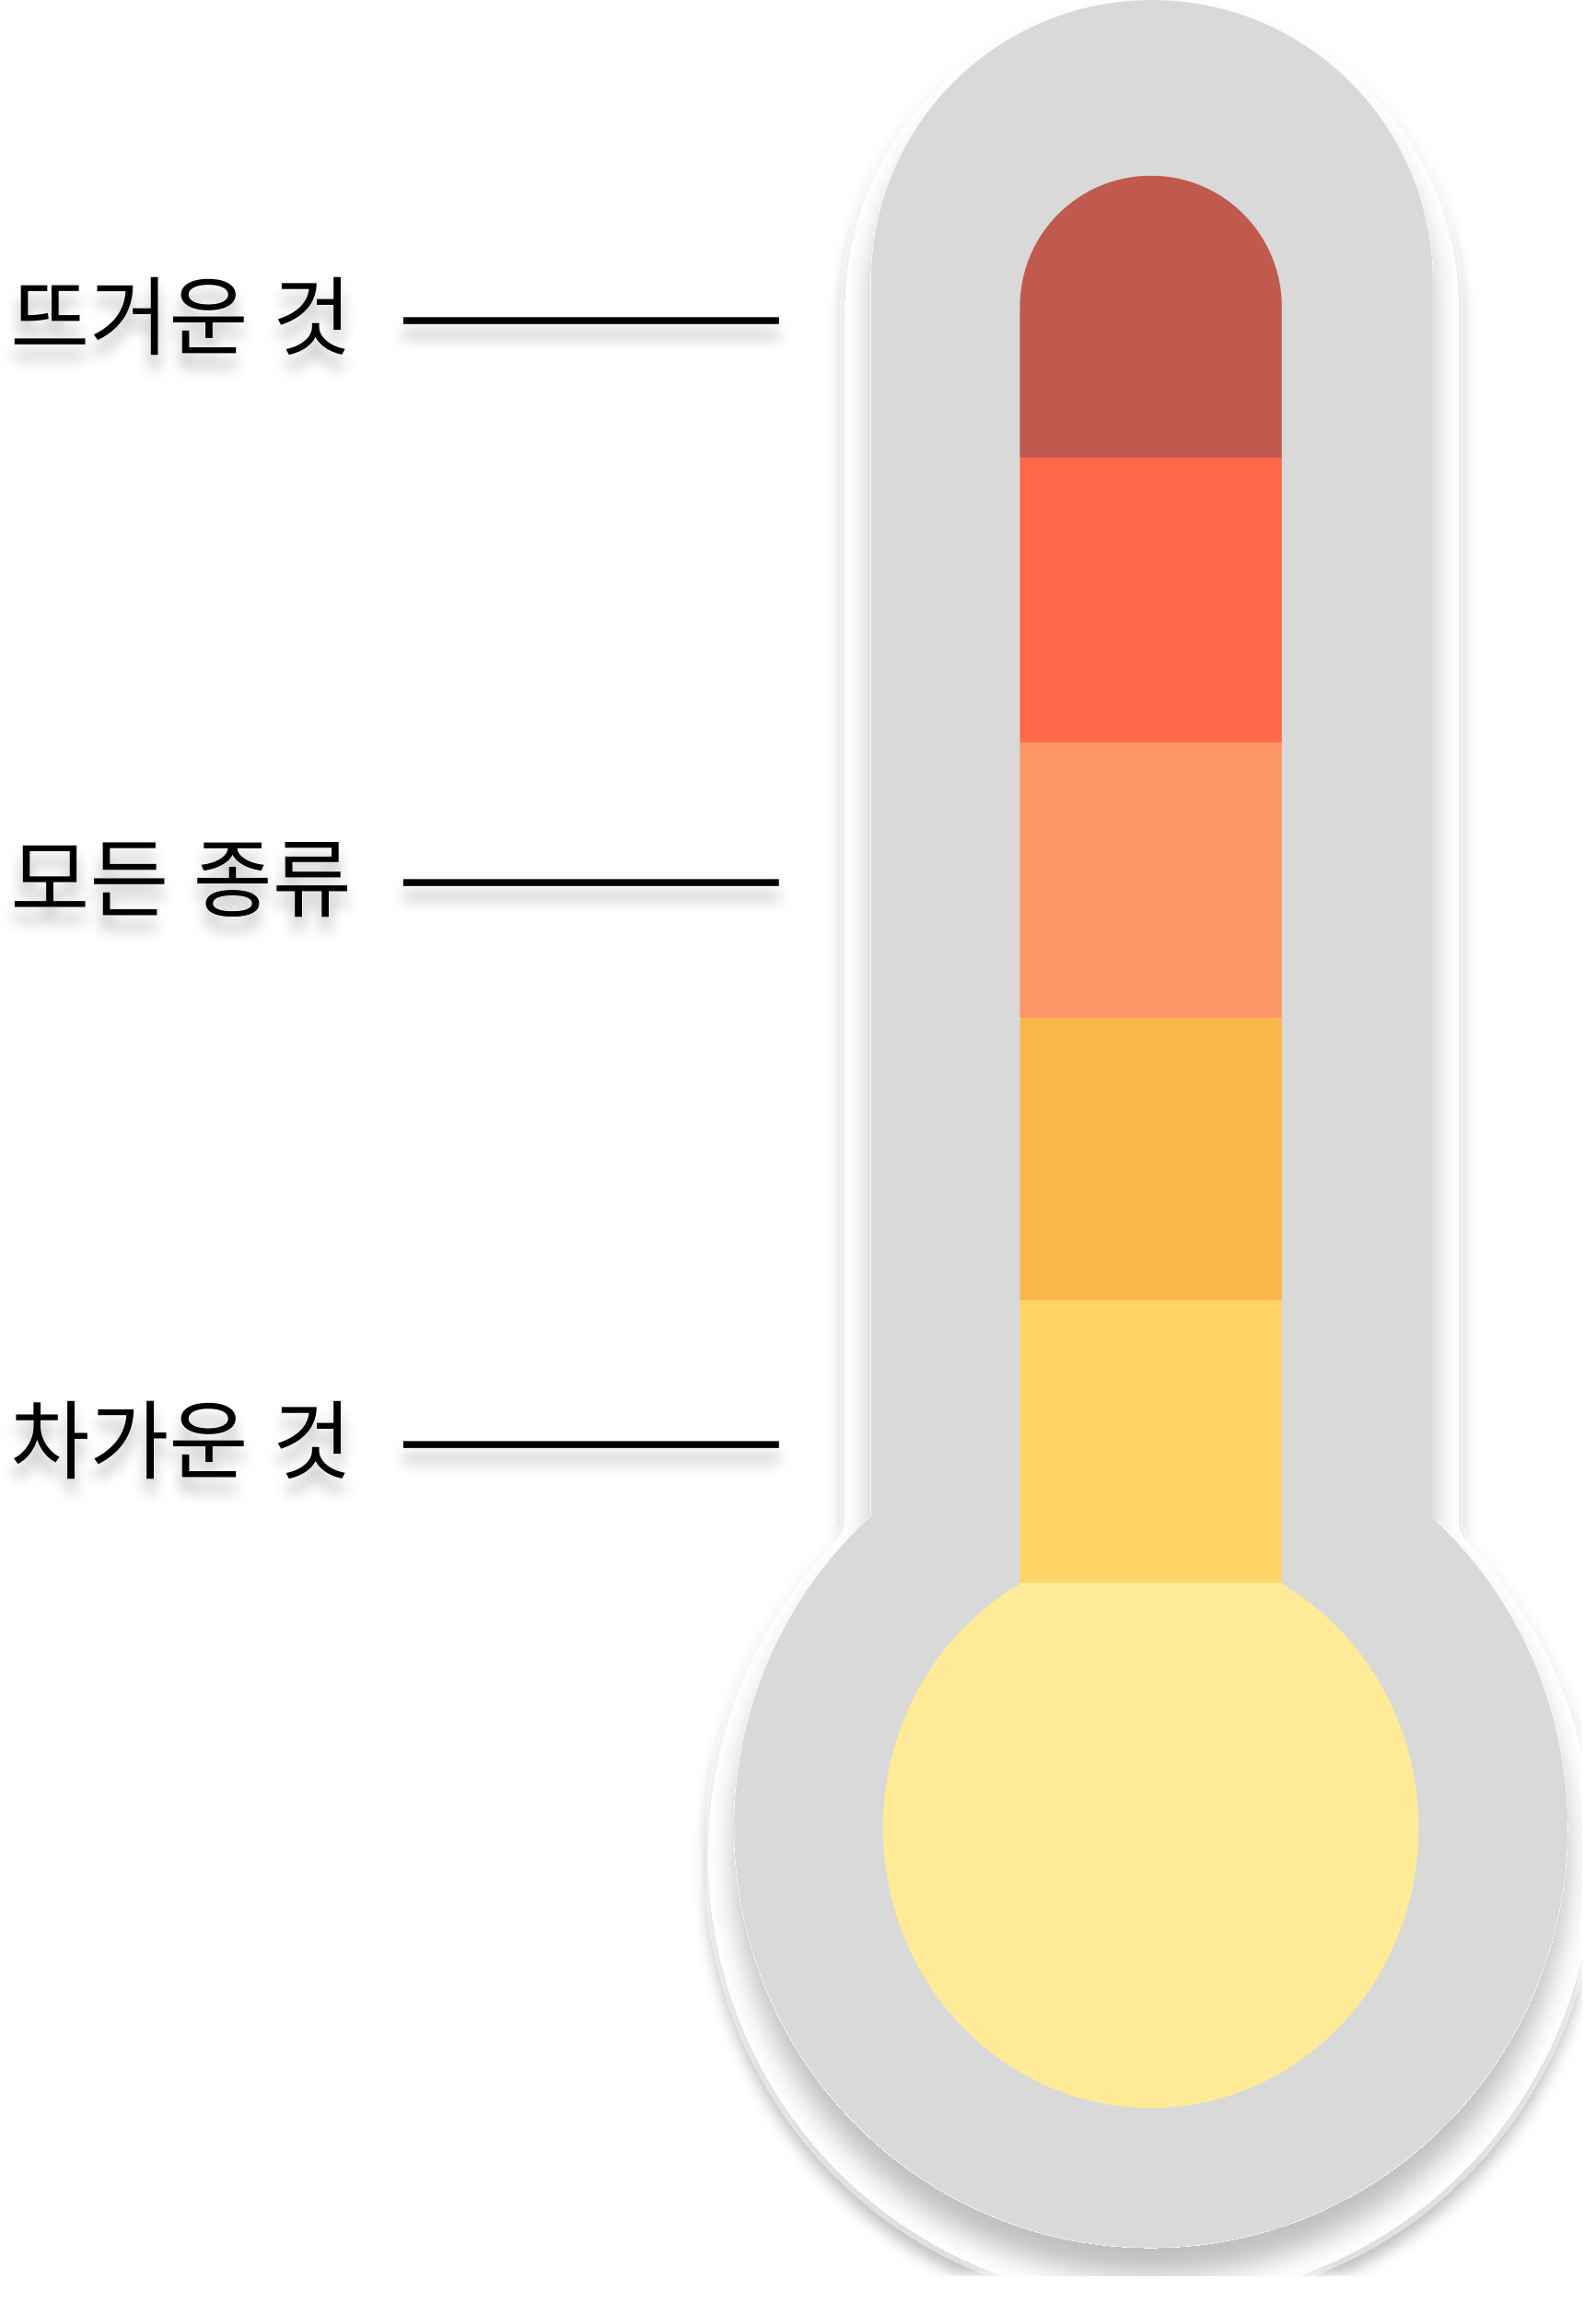
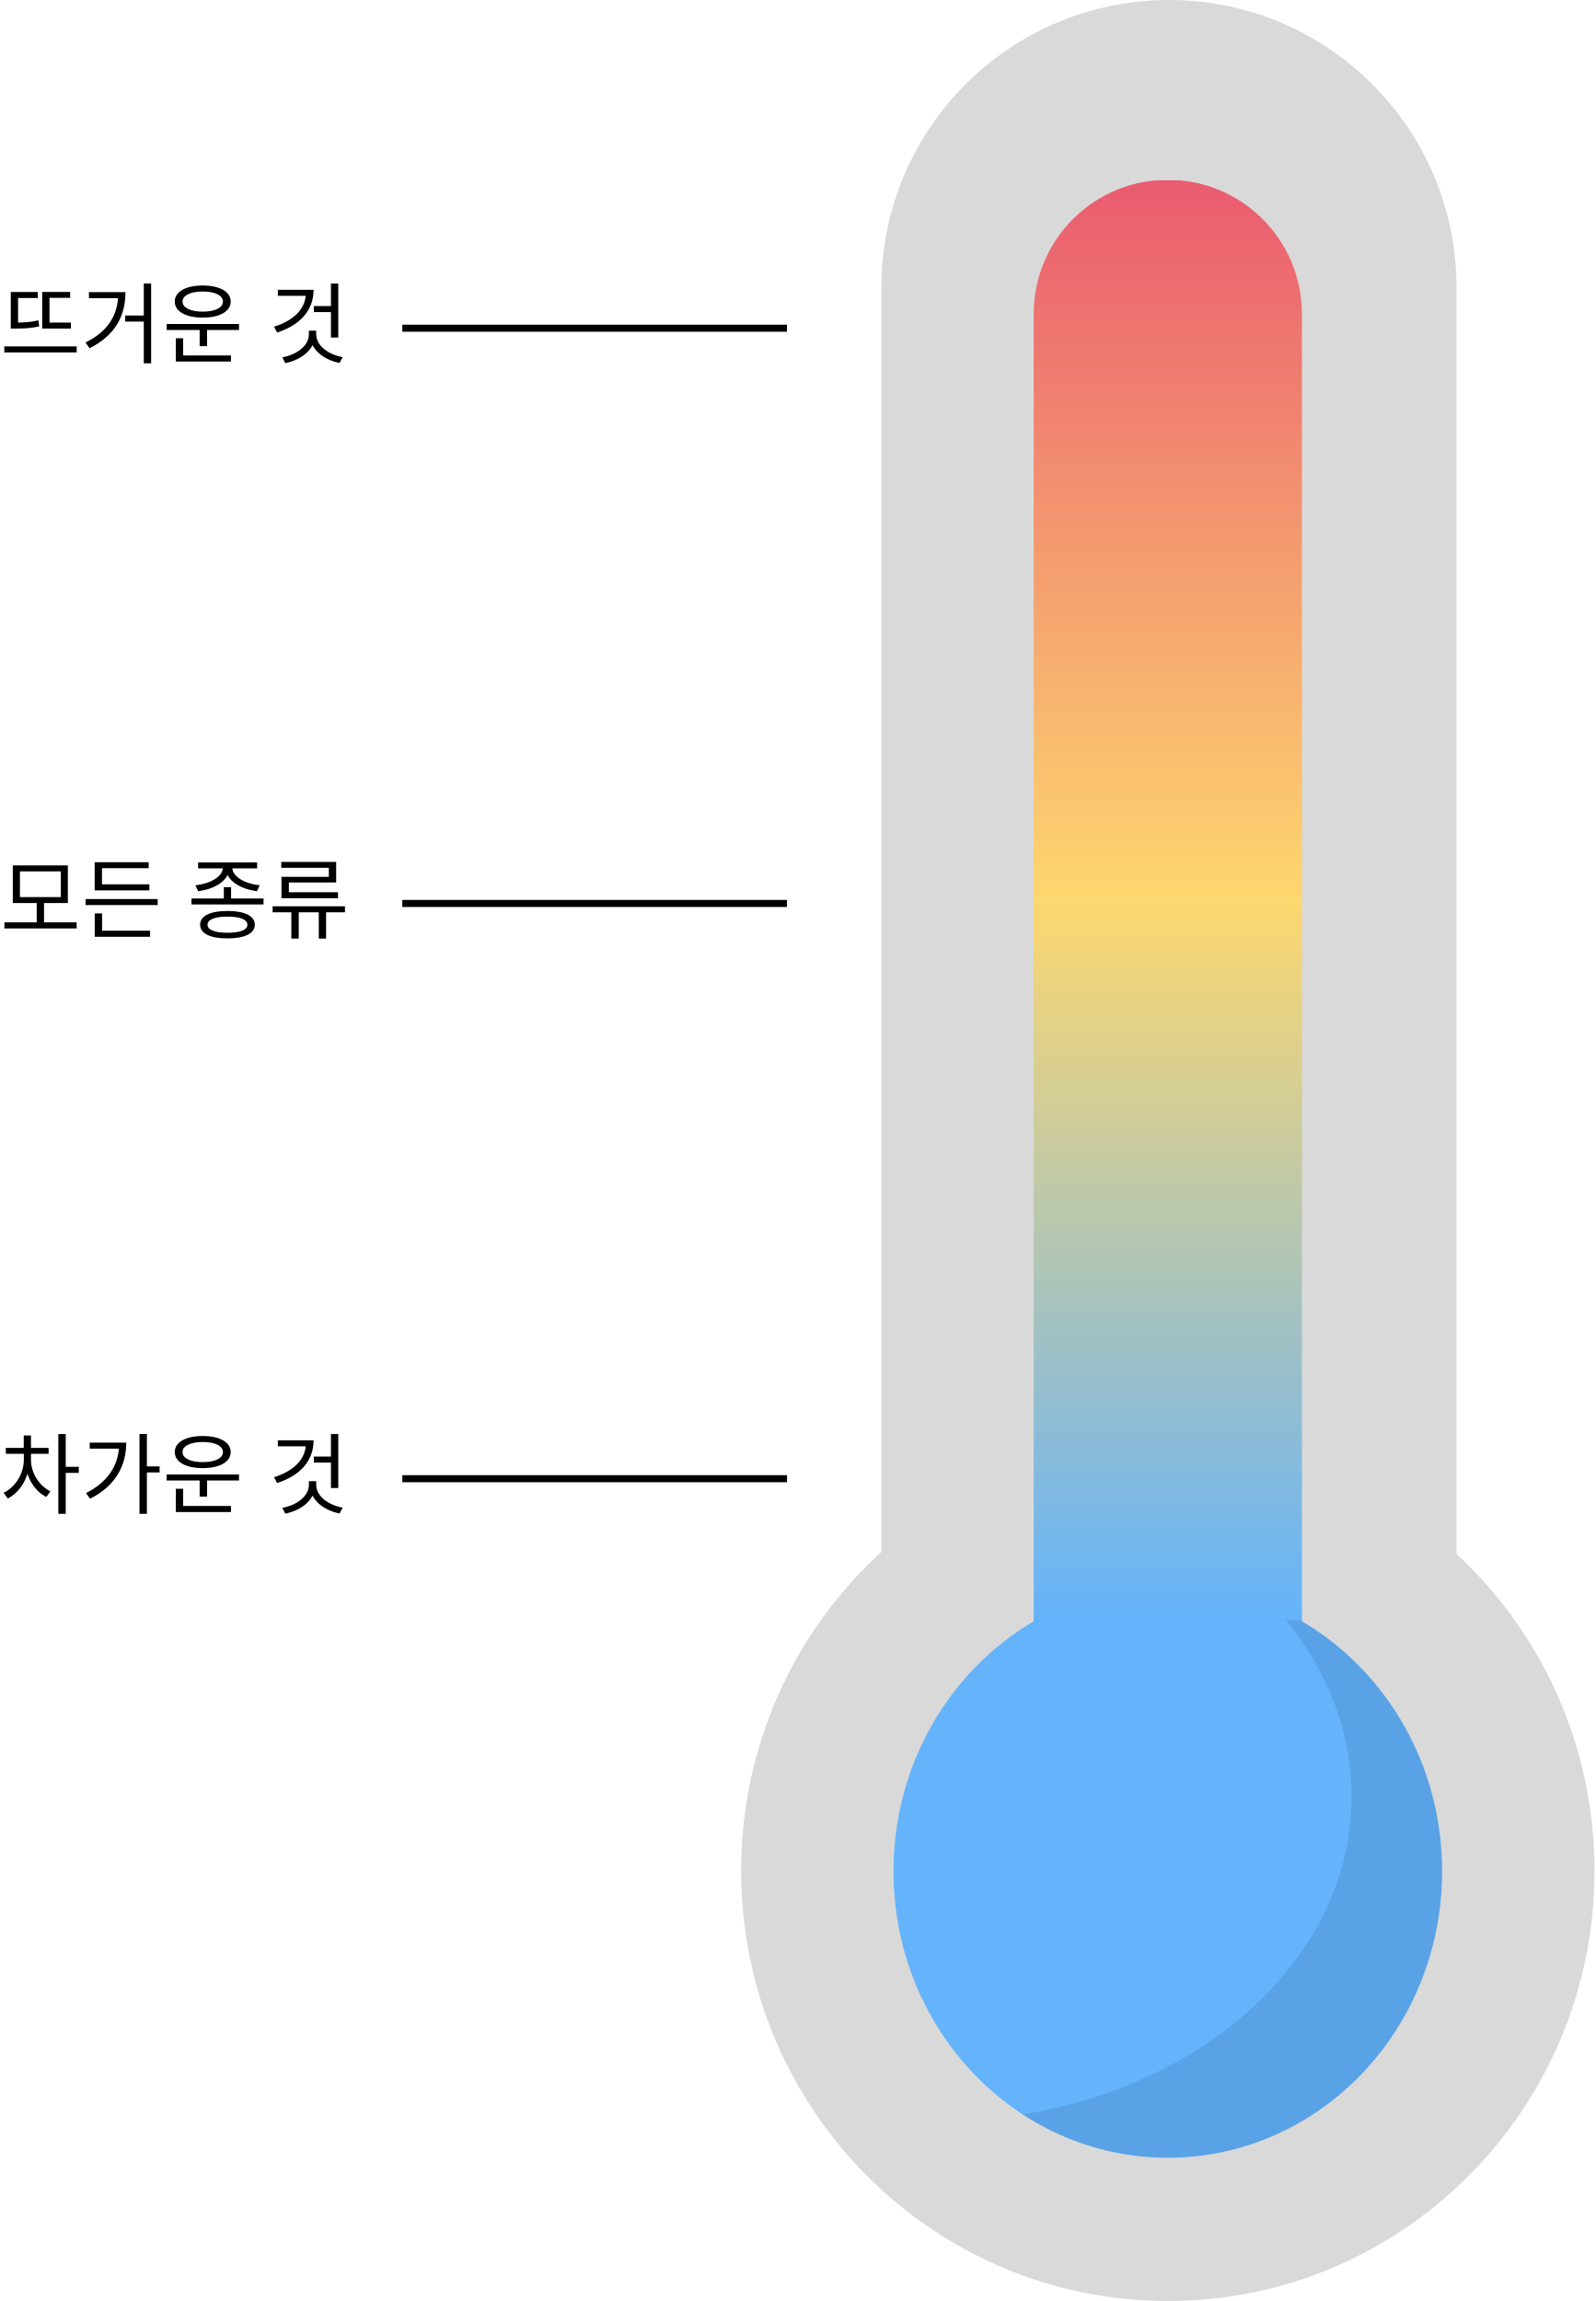
- <svg xmlns="http://www.w3.org/2000/svg" width="463" height="668" viewBox="0 0 463 668" fill="none">
-   <g filter="url(#filter0_d_149_6)">
-     <g filter="url(#filter1_d_149_6)">
-       <circle cx="333.57" cy="528.8" r="92.152" fill="#FFEB97" />
-       <rect x="282.375" y="377.196" width="107.676" height="81.913" fill="#FFD366" />
-       <rect x="282.375" y="215.352" width="107.676" height="79.931" fill="#FF9668" />
-       <rect x="282.375" y="295.283" width="107.676" height="81.913" fill="#F9B74A" />
-       <rect x="282.375" y="132.778" width="107.676" height="82.573" fill="#FF6948" />
-       <rect x="282.375" y="50.865" width="107.676" height="81.913" fill="#C05A4F" />
-       <path fill-rule="evenodd" clip-rule="evenodd" d="M252.725 81.492C252.725 36.485 289.21 0 334.217 0C379.224 0 415.709 36.485 415.709 81.492V440.323C439.741 462.604 454.801 494.572 454.801 530.087C454.801 597.418 400.672 652 333.901 652C267.129 652 213 597.418 213 530.087C213 494.262 228.325 462.045 252.725 439.74V81.492ZM295.903 88.948C295.903 67.963 312.915 50.951 333.901 50.951C354.886 50.951 371.898 67.963 371.898 88.948V459.405C395.605 473.308 411.623 499.818 411.623 530.236C411.623 575.068 376.825 611.412 333.901 611.412C290.976 611.412 256.179 575.068 256.179 530.236C256.179 499.818 272.197 473.308 295.903 459.405V88.948Z" fill="#D9D9D9" />
-     </g>
-     <line x1="226" y1="93" x2="117" y2="93" stroke="black" stroke-width="2" />
-     <line x1="226" y1="256" x2="117" y2="256" stroke="black" stroke-width="2" />
-     <line x1="226" y1="419" x2="117" y2="419" stroke="black" stroke-width="2" />
-     <path d="M14.95 91.4H23.1V93.1H14.95V91.4ZM4.225 98.15H24.725V99.875H4.225V98.15ZM14.95 82.725H22.875V84.4H17.025V91.95H14.95V82.725ZM6.05 82.75H13.725V84.45H8.125V91.875H6.05V82.75ZM6.05 91.4H7.3C9.5 91.4 11.55 91.325 13.9 90.775L14.1 92.5C11.65 93.025 9.6 93.1 7.3 93.1H6.05V91.4ZM43.748 80.35H45.823V102.95H43.748V80.35ZM38.473 89.4H44.673V91.125H38.473V89.4ZM36.498 82.775H38.548C38.548 89.225 35.873 94.925 28.373 98.675L27.223 97.05C33.798 93.825 36.498 89.025 36.498 83.125V82.775ZM28.198 82.775H37.598V84.475H28.198V82.775ZM50.221 91.8H70.721V93.5H50.221V91.8ZM59.571 92.875H61.671V98.075H59.571V92.875ZM52.821 100.725H68.446V102.45H52.821V100.725ZM52.821 95.85H54.896V101.2H52.821V95.85ZM60.446 80.9C65.221 80.9 68.371 82.65 68.371 85.45C68.371 88.25 65.221 90 60.446 90C55.646 90 52.521 88.25 52.521 85.45C52.521 82.65 55.646 80.9 60.446 80.9ZM60.446 82.6C56.996 82.6 54.721 83.7 54.721 85.45C54.721 87.225 56.996 88.3 60.446 88.3C63.896 88.3 66.171 87.225 66.171 85.45C66.171 83.7 63.896 82.6 60.446 82.6ZM96.775 80.35H98.85V95.65H96.775V80.35ZM91.925 86.725H97.2V88.425H91.925V86.725ZM89.675 82.125H91.85C91.85 87.975 88 92.125 81.525 94.225L80.65 92.575C86.375 90.775 89.675 87.375 89.675 82.95V82.125ZM81.725 82.125H91.15V83.825H81.725V82.125ZM90.525 93.7H92.3V94.725C92.3 99.05 88.35 101.975 83.825 102.9L83 101.25C87 100.525 90.525 98.025 90.525 94.725V93.7ZM90.825 93.7H92.6V94.725C92.6 97.975 96.075 100.475 100.1 101.2L99.225 102.85C94.725 101.95 90.825 99.025 90.825 94.725V93.7Z" fill="black" />
-     <path d="M4.25 261.35H24.725V263.075H4.25V261.35ZM13.4 255.5H15.475V261.825H13.4V255.5ZM6.625 245.225H22.225V255.875H6.625V245.225ZM20.225 246.9H8.65V254.2H20.225V246.9ZM27.248 254.75H47.673V256.45H27.248V254.75ZM29.823 250.575H45.323V252.3H29.823V250.575ZM29.823 244.325H45.123V246H31.898V251.15H29.823V244.325ZM29.848 263.725H45.523V265.45H29.848V263.725ZM29.848 258.825H31.923V264.175H29.848V258.825ZM66.427 251.375H68.477V255.575H66.427V251.375ZM57.252 254.6H77.677V256.275H57.252V254.6ZM67.452 258.125C72.302 258.125 75.202 259.525 75.202 262.025C75.202 264.525 72.302 265.9 67.452 265.9C62.602 265.9 59.702 264.525 59.702 262.025C59.702 259.525 62.602 258.125 67.452 258.125ZM67.452 259.725C63.902 259.725 61.802 260.55 61.802 262.025C61.802 263.5 63.902 264.3 67.452 264.3C71.027 264.3 73.102 263.5 73.102 262.025C73.102 260.55 71.027 259.725 67.452 259.725ZM66.127 245.2H67.977V245.875C67.977 249.5 63.827 251.95 59.127 252.525L58.377 250.85C62.452 250.45 66.127 248.425 66.127 245.875V245.2ZM67.002 245.2H68.827V245.875C68.827 248.425 72.502 250.45 76.577 250.85L75.827 252.525C71.152 251.95 67.002 249.5 67.002 245.875V245.2ZM59.127 244.375H75.852V246.05H59.127V244.375ZM80.25 256.8H100.75V258.5H80.25V256.8ZM85.55 257.725H87.65V265.95H85.55V257.725ZM93.325 257.725H95.4V265.95H93.325V257.725ZM82.7 244.225H98.25V250.05H84.85V253.925H82.75V248.45H96.175V245.9H82.7V244.225ZM82.75 252.825H98.775V254.5H82.75V252.825Z" fill="black" />
-     <path d="M9.75 411.725H11.375V413.65C11.375 418.425 8.775 422.825 5.2 424.6L4.025 423C7.35 421.4 9.75 417.55 9.75 413.65V411.725ZM10.15 411.725H11.775V413.65C11.775 417.3 14.05 420.975 17.275 422.575L16.125 424.175C12.6 422.425 10.15 418.15 10.15 413.65V411.725ZM4.65 410.275H16.775V411.95H4.65V410.275ZM9.725 406.75H11.775V411.2H9.725V406.75ZM19.525 406.35H21.625V428.95H19.525V406.35ZM21.125 415.625H25.325V417.35H21.125V415.625ZM42.523 406.325H44.623V428.95H42.523V406.325ZM44.048 415.5H48.223V417.225H44.048V415.5ZM36.748 408.775H38.773C38.773 415.2 35.823 421 28.523 424.675L27.373 423.075C33.623 419.9 36.748 415.075 36.748 409.1V408.775ZM28.423 408.775H37.823V410.475H28.423V408.775ZM50.221 417.8H70.721V419.5H50.221V417.8ZM59.571 418.875H61.671V424.075H59.571V418.875ZM52.821 426.725H68.446V428.45H52.821V426.725ZM52.821 421.85H54.896V427.2H52.821V421.85ZM60.446 406.9C65.221 406.9 68.371 408.65 68.371 411.45C68.371 414.25 65.221 416 60.446 416C55.646 416 52.521 414.25 52.521 411.45C52.521 408.65 55.646 406.9 60.446 406.9ZM60.446 408.6C56.996 408.6 54.721 409.7 54.721 411.45C54.721 413.225 56.996 414.3 60.446 414.3C63.896 414.3 66.171 413.225 66.171 411.45C66.171 409.7 63.896 408.6 60.446 408.6ZM96.775 406.35H98.85V421.65H96.775V406.35ZM91.925 412.725H97.2V414.425H91.925V412.725ZM89.675 408.125H91.85C91.85 413.975 88 418.125 81.525 420.225L80.65 418.575C86.375 416.775 89.675 413.375 89.675 408.95V408.125ZM81.725 408.125H91.15V409.825H81.725V408.125ZM90.525 419.7H92.3V420.725C92.3 425.05 88.35 427.975 83.825 428.9L83 427.25C87 426.525 90.525 424.025 90.525 420.725V419.7ZM90.825 419.7H92.6V420.725C92.6 423.975 96.075 426.475 100.1 427.2L99.225 428.85C94.725 427.95 90.825 425.025 90.825 420.725V419.7Z" fill="black" />
-   </g>
+ <svg xmlns="http://www.w3.org/2000/svg" width="452" height="652" viewBox="0 0 452 652" fill="none">
+   <line x1="223" y1="93" x2="114" y2="93" stroke="black" stroke-width="2" />
+   <line x1="223" y1="256" x2="114" y2="256" stroke="black" stroke-width="2" />
+   <line x1="223" y1="419" x2="114" y2="419" stroke="black" stroke-width="2" />
+   <path d="M11.95 91.4H20.1V93.1H11.95V91.4ZM1.225 98.15H21.725V99.875H1.225V98.15ZM11.95 82.725H19.875V84.4H14.025V91.95H11.95V82.725ZM3.05 82.75H10.725V84.45H5.125V91.875H3.05V82.75ZM3.05 91.4H4.3C6.5 91.4 8.55 91.325 10.9 90.775L11.1 92.5C8.65 93.025 6.6 93.1 4.3 93.1H3.05V91.4ZM40.748 80.35H42.823V102.95H40.748V80.35ZM35.473 89.4H41.673V91.125H35.473V89.4ZM33.498 82.775H35.548C35.548 89.225 32.873 94.925 25.373 98.675L24.223 97.05C30.798 93.825 33.498 89.025 33.498 83.125V82.775ZM25.198 82.775H34.598V84.475H25.198V82.775ZM47.221 91.8H67.721V93.5H47.221V91.8ZM56.571 92.875H58.671V98.075H56.571V92.875ZM49.821 100.725H65.446V102.45H49.821V100.725ZM49.821 95.85H51.896V101.2H49.821V95.85ZM57.446 80.9C62.221 80.9 65.371 82.65 65.371 85.45C65.371 88.25 62.221 90 57.446 90C52.646 90 49.521 88.25 49.521 85.45C49.521 82.65 52.646 80.9 57.446 80.9ZM57.446 82.6C53.996 82.6 51.721 83.7 51.721 85.45C51.721 87.225 53.996 88.3 57.446 88.3C60.896 88.3 63.171 87.225 63.171 85.45C63.171 83.7 60.896 82.6 57.446 82.6ZM93.775 80.35H95.85V95.65H93.775V80.35ZM88.925 86.725H94.2V88.425H88.925V86.725ZM86.675 82.125H88.85C88.85 87.975 85 92.125 78.525 94.225L77.65 92.575C83.375 90.775 86.675 87.375 86.675 82.95V82.125ZM78.725 82.125H88.15V83.825H78.725V82.125ZM87.525 93.7H89.3V94.725C89.3 99.05 85.35 101.975 80.825 102.9L80 101.25C84 100.525 87.525 98.025 87.525 94.725V93.7ZM87.825 93.7H89.6V94.725C89.6 97.975 93.075 100.475 97.1 101.2L96.225 102.85C91.725 101.95 87.825 99.025 87.825 94.725V93.7Z" fill="black" />
+   <path d="M1.25 261.35H21.725V263.075H1.25V261.35ZM10.4 255.5H12.475V261.825H10.4V255.5ZM3.625 245.225H19.225V255.875H3.625V245.225ZM17.225 246.9H5.65V254.2H17.225V246.9ZM24.248 254.75H44.673V256.45H24.248V254.75ZM26.823 250.575H42.323V252.3H26.823V250.575ZM26.823 244.325H42.123V246H28.898V251.15H26.823V244.325ZM26.848 263.725H42.523V265.45H26.848V263.725ZM26.848 258.825H28.923V264.175H26.848V258.825ZM63.427 251.375H65.477V255.575H63.427V251.375ZM54.252 254.6H74.677V256.275H54.252V254.6ZM64.452 258.125C69.302 258.125 72.202 259.525 72.202 262.025C72.202 264.525 69.302 265.9 64.452 265.9C59.602 265.9 56.702 264.525 56.702 262.025C56.702 259.525 59.602 258.125 64.452 258.125ZM64.452 259.725C60.902 259.725 58.802 260.55 58.802 262.025C58.802 263.5 60.902 264.3 64.452 264.3C68.027 264.3 70.102 263.5 70.102 262.025C70.102 260.55 68.027 259.725 64.452 259.725ZM63.127 245.2H64.977V245.875C64.977 249.5 60.827 251.95 56.127 252.525L55.377 250.85C59.452 250.45 63.127 248.425 63.127 245.875V245.2ZM64.002 245.2H65.827V245.875C65.827 248.425 69.502 250.45 73.577 250.85L72.827 252.525C68.152 251.95 64.002 249.5 64.002 245.875V245.2ZM56.127 244.375H72.852V246.05H56.127V244.375ZM77.25 256.8H97.75V258.5H77.25V256.8ZM82.55 257.725H84.65V265.95H82.55V257.725ZM90.325 257.725H92.4V265.95H90.325V257.725ZM79.7 244.225H95.25V250.05H81.85V253.925H79.75V248.45H93.175V245.9H79.7V244.225ZM79.75 252.825H95.775V254.5H79.75V252.825Z" fill="black" />
+   <path d="M6.75 411.725H8.375V413.65C8.375 418.425 5.775 422.825 2.2 424.6L1.025 423C4.35 421.4 6.75 417.55 6.75 413.65V411.725ZM7.15 411.725H8.775V413.65C8.775 417.3 11.05 420.975 14.275 422.575L13.125 424.175C9.6 422.425 7.15 418.15 7.15 413.65V411.725ZM1.65 410.275H13.775V411.95H1.65V410.275ZM6.725 406.75H8.775V411.2H6.725V406.75ZM16.525 406.35H18.625V428.95H16.525V406.35ZM18.125 415.625H22.325V417.35H18.125V415.625ZM39.523 406.325H41.623V428.95H39.523V406.325ZM41.048 415.5H45.223V417.225H41.048V415.5ZM33.748 408.775H35.773C35.773 415.2 32.823 421 25.523 424.675L24.373 423.075C30.623 419.9 33.748 415.075 33.748 409.1V408.775ZM25.423 408.775H34.823V410.475H25.423V408.775ZM47.221 417.8H67.721V419.5H47.221V417.8ZM56.571 418.875H58.671V424.075H56.571V418.875ZM49.821 426.725H65.446V428.45H49.821V426.725ZM49.821 421.85H51.896V427.2H49.821V421.85ZM57.446 406.9C62.221 406.9 65.371 408.65 65.371 411.45C65.371 414.25 62.221 416 57.446 416C52.646 416 49.521 414.25 49.521 411.45C49.521 408.65 52.646 406.9 57.446 406.9ZM57.446 408.6C53.996 408.6 51.721 409.7 51.721 411.45C51.721 413.225 53.996 414.3 57.446 414.3C60.896 414.3 63.171 413.225 63.171 411.45C63.171 409.7 60.896 408.6 57.446 408.6ZM93.775 406.35H95.85V421.65H93.775V406.35ZM88.925 412.725H94.2V414.425H88.925V412.725ZM86.675 408.125H88.85C88.85 413.975 85 418.125 78.525 420.225L77.65 418.575C83.375 416.775 86.675 413.375 86.675 408.95V408.125ZM78.725 408.125H88.15V409.825H78.725V408.125ZM87.525 419.7H89.3V420.725C89.3 425.05 85.35 427.975 80.825 428.9L80 427.25C84 426.525 87.525 424.025 87.525 420.725V419.7ZM87.825 419.7H89.6V420.725C89.6 423.975 93.075 426.475 97.1 427.2L96.225 428.85C91.725 427.95 87.825 425.025 87.825 420.725V419.7Z" fill="black" />
+   <circle cx="330.57" cy="528.8" r="92.152" fill="#59A2E6" />
+   <rect x="279.375" y="377.195" width="107.676" height="81.913" fill="#64B3FB" />
+   <rect x="279" y="51" width="108" height="408" fill="url(#paint0_linear_194_314)" />
+   <path fill-rule="evenodd" clip-rule="evenodd" d="M268.371 459.108V459.328C238.311 473.211 218 499.683 218 530.057C218 560.588 238.521 587.176 268.837 601C332.13 599.875 383 559.118 383 509.004C383 490.613 376.149 473.482 364.348 459.108H268.371Z" fill="#64B3FB" />
+   <path fill-rule="evenodd" clip-rule="evenodd" d="M249.725 81.492C249.725 36.485 286.21 0 331.217 0C376.224 0 412.709 36.485 412.709 81.492V440.323C436.741 462.604 451.801 494.572 451.801 530.087C451.801 597.418 397.672 652 330.901 652C264.129 652 210 597.418 210 530.087C210 494.262 225.325 462.045 249.725 439.74V81.492ZM292.903 88.948C292.903 67.963 309.915 50.951 330.901 50.951C351.886 50.951 368.898 67.963 368.898 88.948V459.405C392.605 473.308 408.623 499.818 408.623 530.236C408.623 575.068 373.825 611.412 330.901 611.412C287.976 611.412 253.179 575.068 253.179 530.236C253.179 499.818 269.197 473.308 292.903 459.405V88.948Z" fill="#D9D9D9" />
  <defs>
-     <filter id="filter0_d_149_6" x="0.025" y="0" width="458.776" height="660" filterUnits="userSpaceOnUse" color-interpolation-filters="sRGB">
-       <feFlood flood-opacity="0" result="BackgroundImageFix" />
-       <feColorMatrix in="SourceAlpha" type="matrix" values="0 0 0 0 0 0 0 0 0 0 0 0 0 0 0 0 0 0 127 0" result="hardAlpha" />
-       <feOffset dy="4" />
-       <feGaussianBlur stdDeviation="2" />
-       <feComposite in2="hardAlpha" operator="out" />
-       <feColorMatrix type="matrix" values="0 0 0 0 0 0 0 0 0 0 0 0 0 0 0 0 0 0 0.25 0" />
-       <feBlend mode="normal" in2="BackgroundImageFix" result="effect1_dropShadow_149_6" />
-       <feBlend mode="normal" in="SourceGraphic" in2="effect1_dropShadow_149_6" result="shape" />
-     </filter>
-     <filter id="filter1_d_149_6" x="205" y="0" width="257.801" height="668" filterUnits="userSpaceOnUse" color-interpolation-filters="sRGB">
-       <feFlood flood-opacity="0" result="BackgroundImageFix" />
-       <feColorMatrix in="SourceAlpha" type="matrix" values="0 0 0 0 0 0 0 0 0 0 0 0 0 0 0 0 0 0 127 0" result="hardAlpha" />
-       <feOffset dy="8" />
-       <feGaussianBlur stdDeviation="4" />
-       <feComposite in2="hardAlpha" operator="out" />
-       <feColorMatrix type="matrix" values="0 0 0 0 0 0 0 0 0 0 0 0 0 0 0 0 0 0 0.25 0" />
-       <feBlend mode="normal" in2="BackgroundImageFix" result="effect1_dropShadow_149_6" />
-       <feBlend mode="normal" in="SourceGraphic" in2="effect1_dropShadow_149_6" result="shape" />
-     </filter>
+     <linearGradient id="paint0_linear_194_314" x1="333" y1="51" x2="333" y2="459" gradientUnits="userSpaceOnUse">
+       <stop stop-color="#EA5B70" />
+       <stop offset="0.5" stop-color="#FDD76F" />
+       <stop offset="1" stop-color="#64B3FB" />
+     </linearGradient>
  </defs>
</svg>
